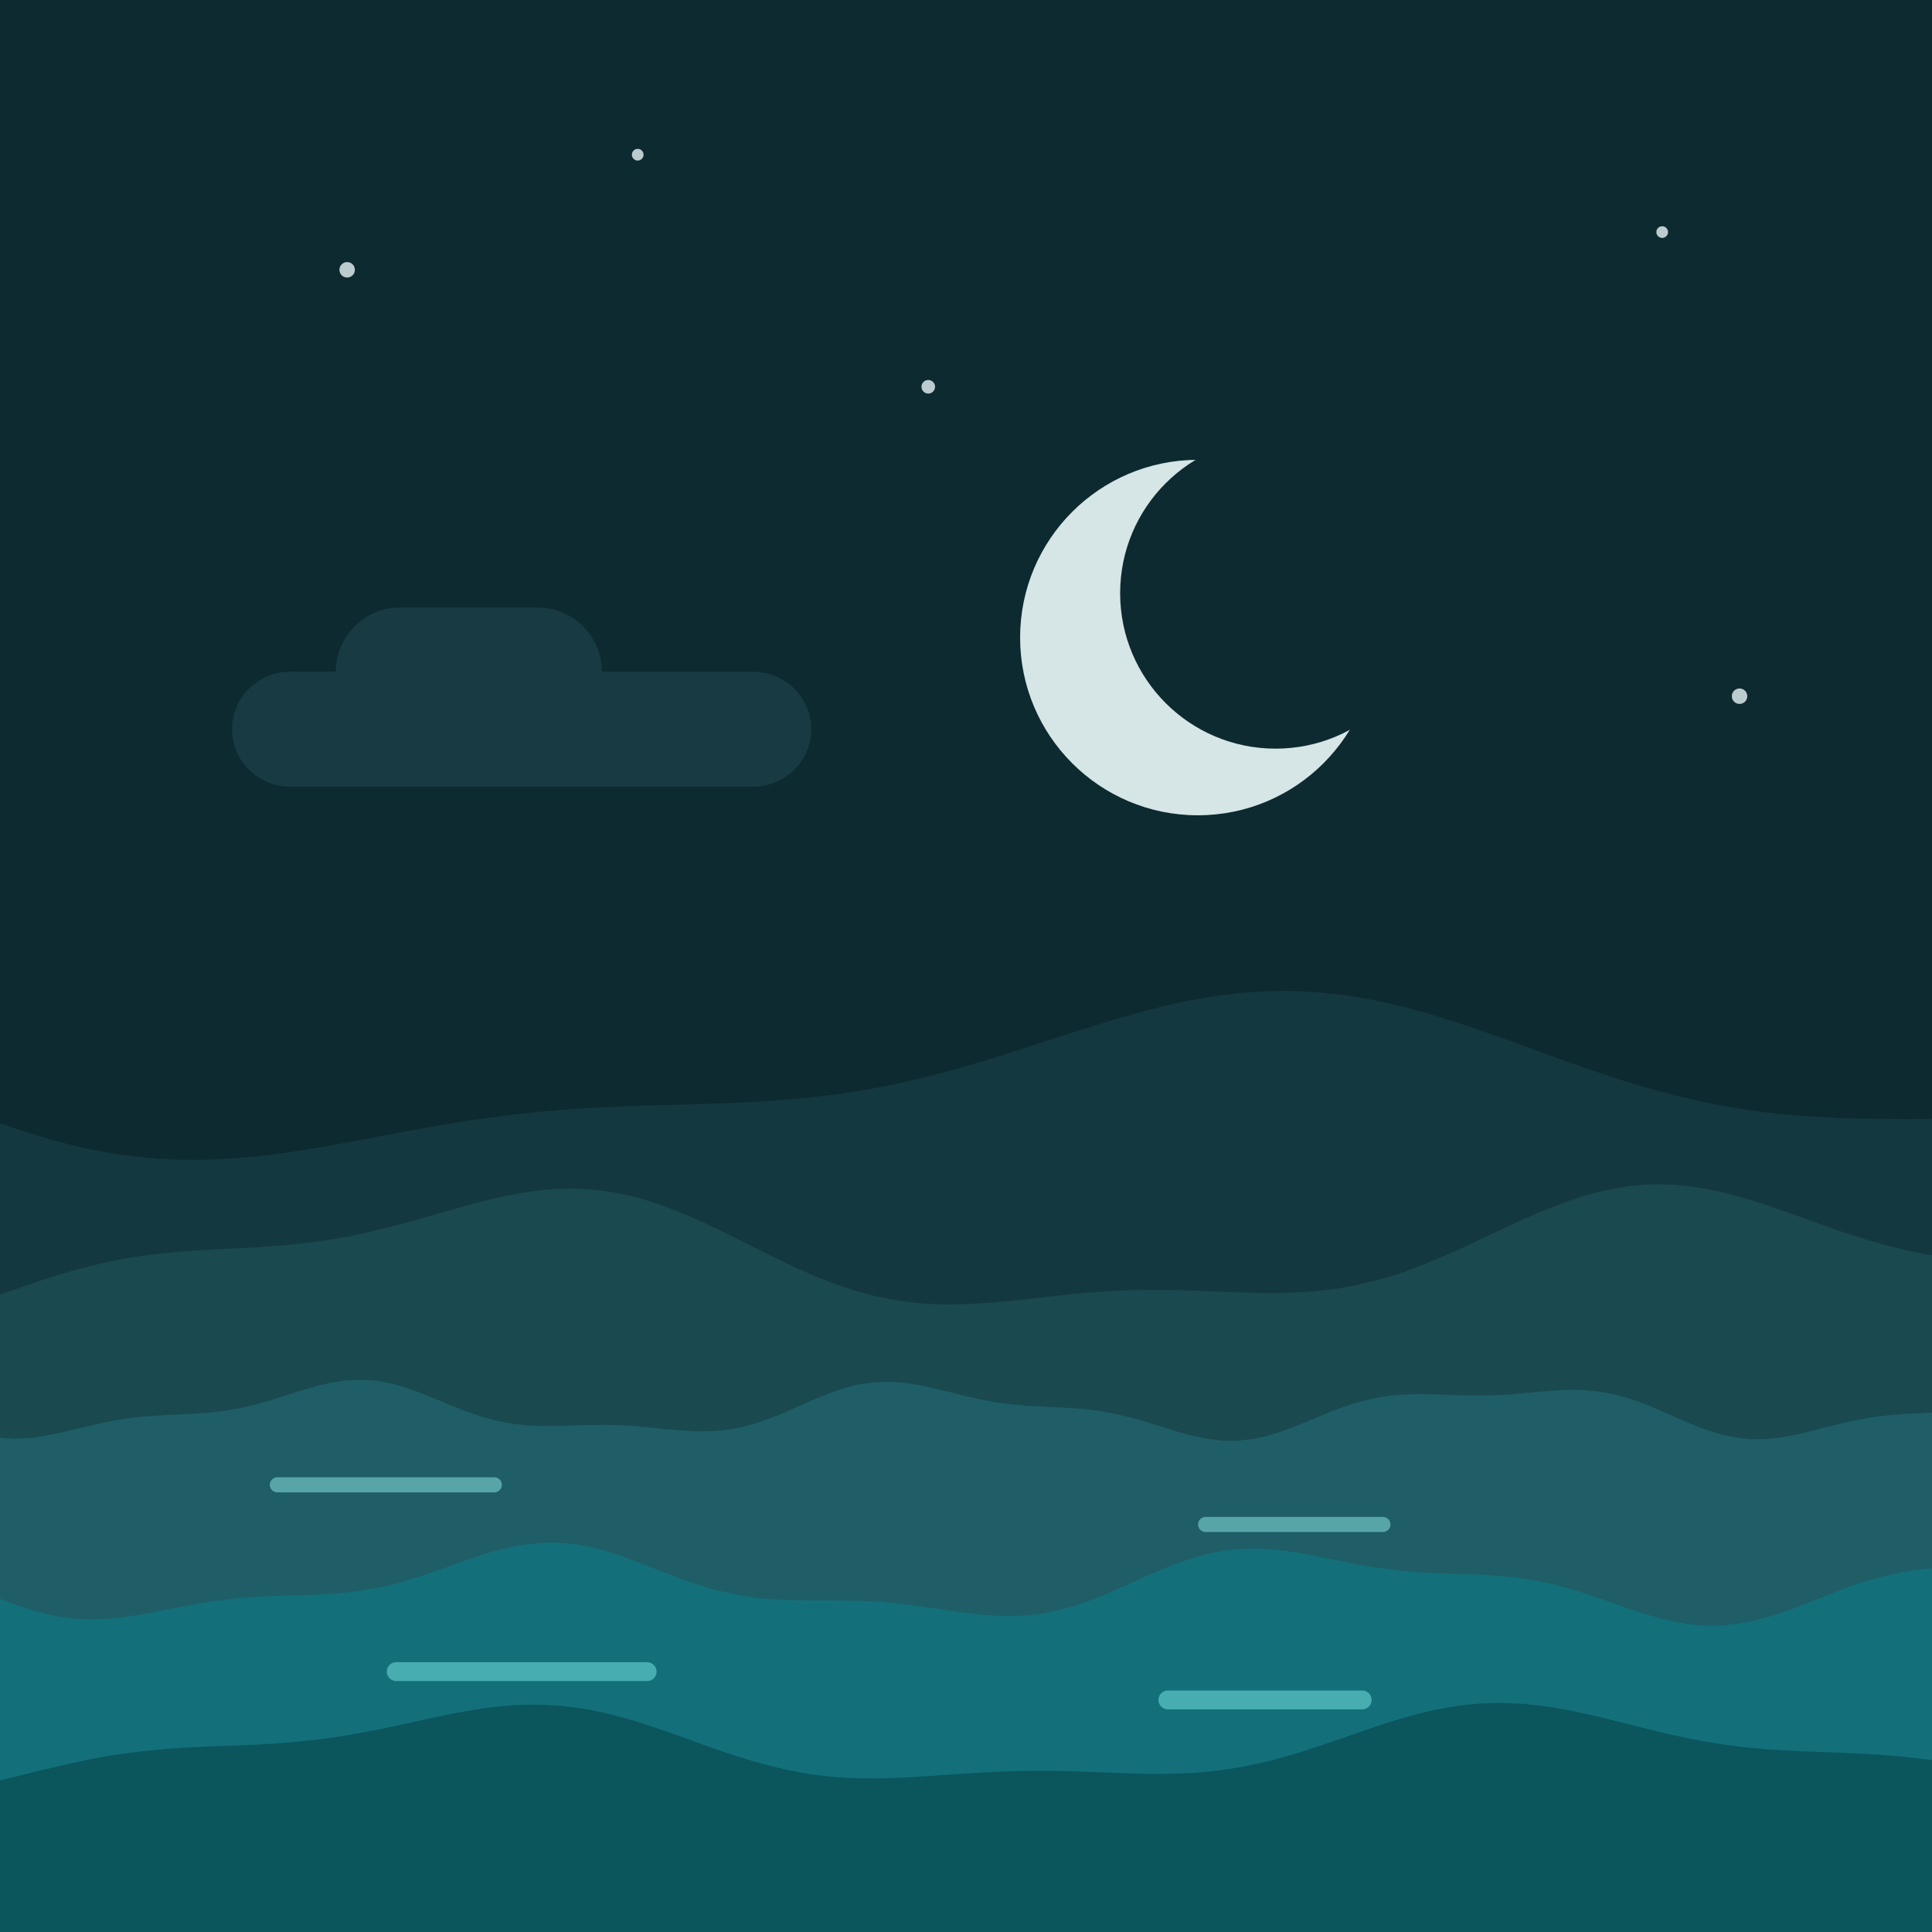
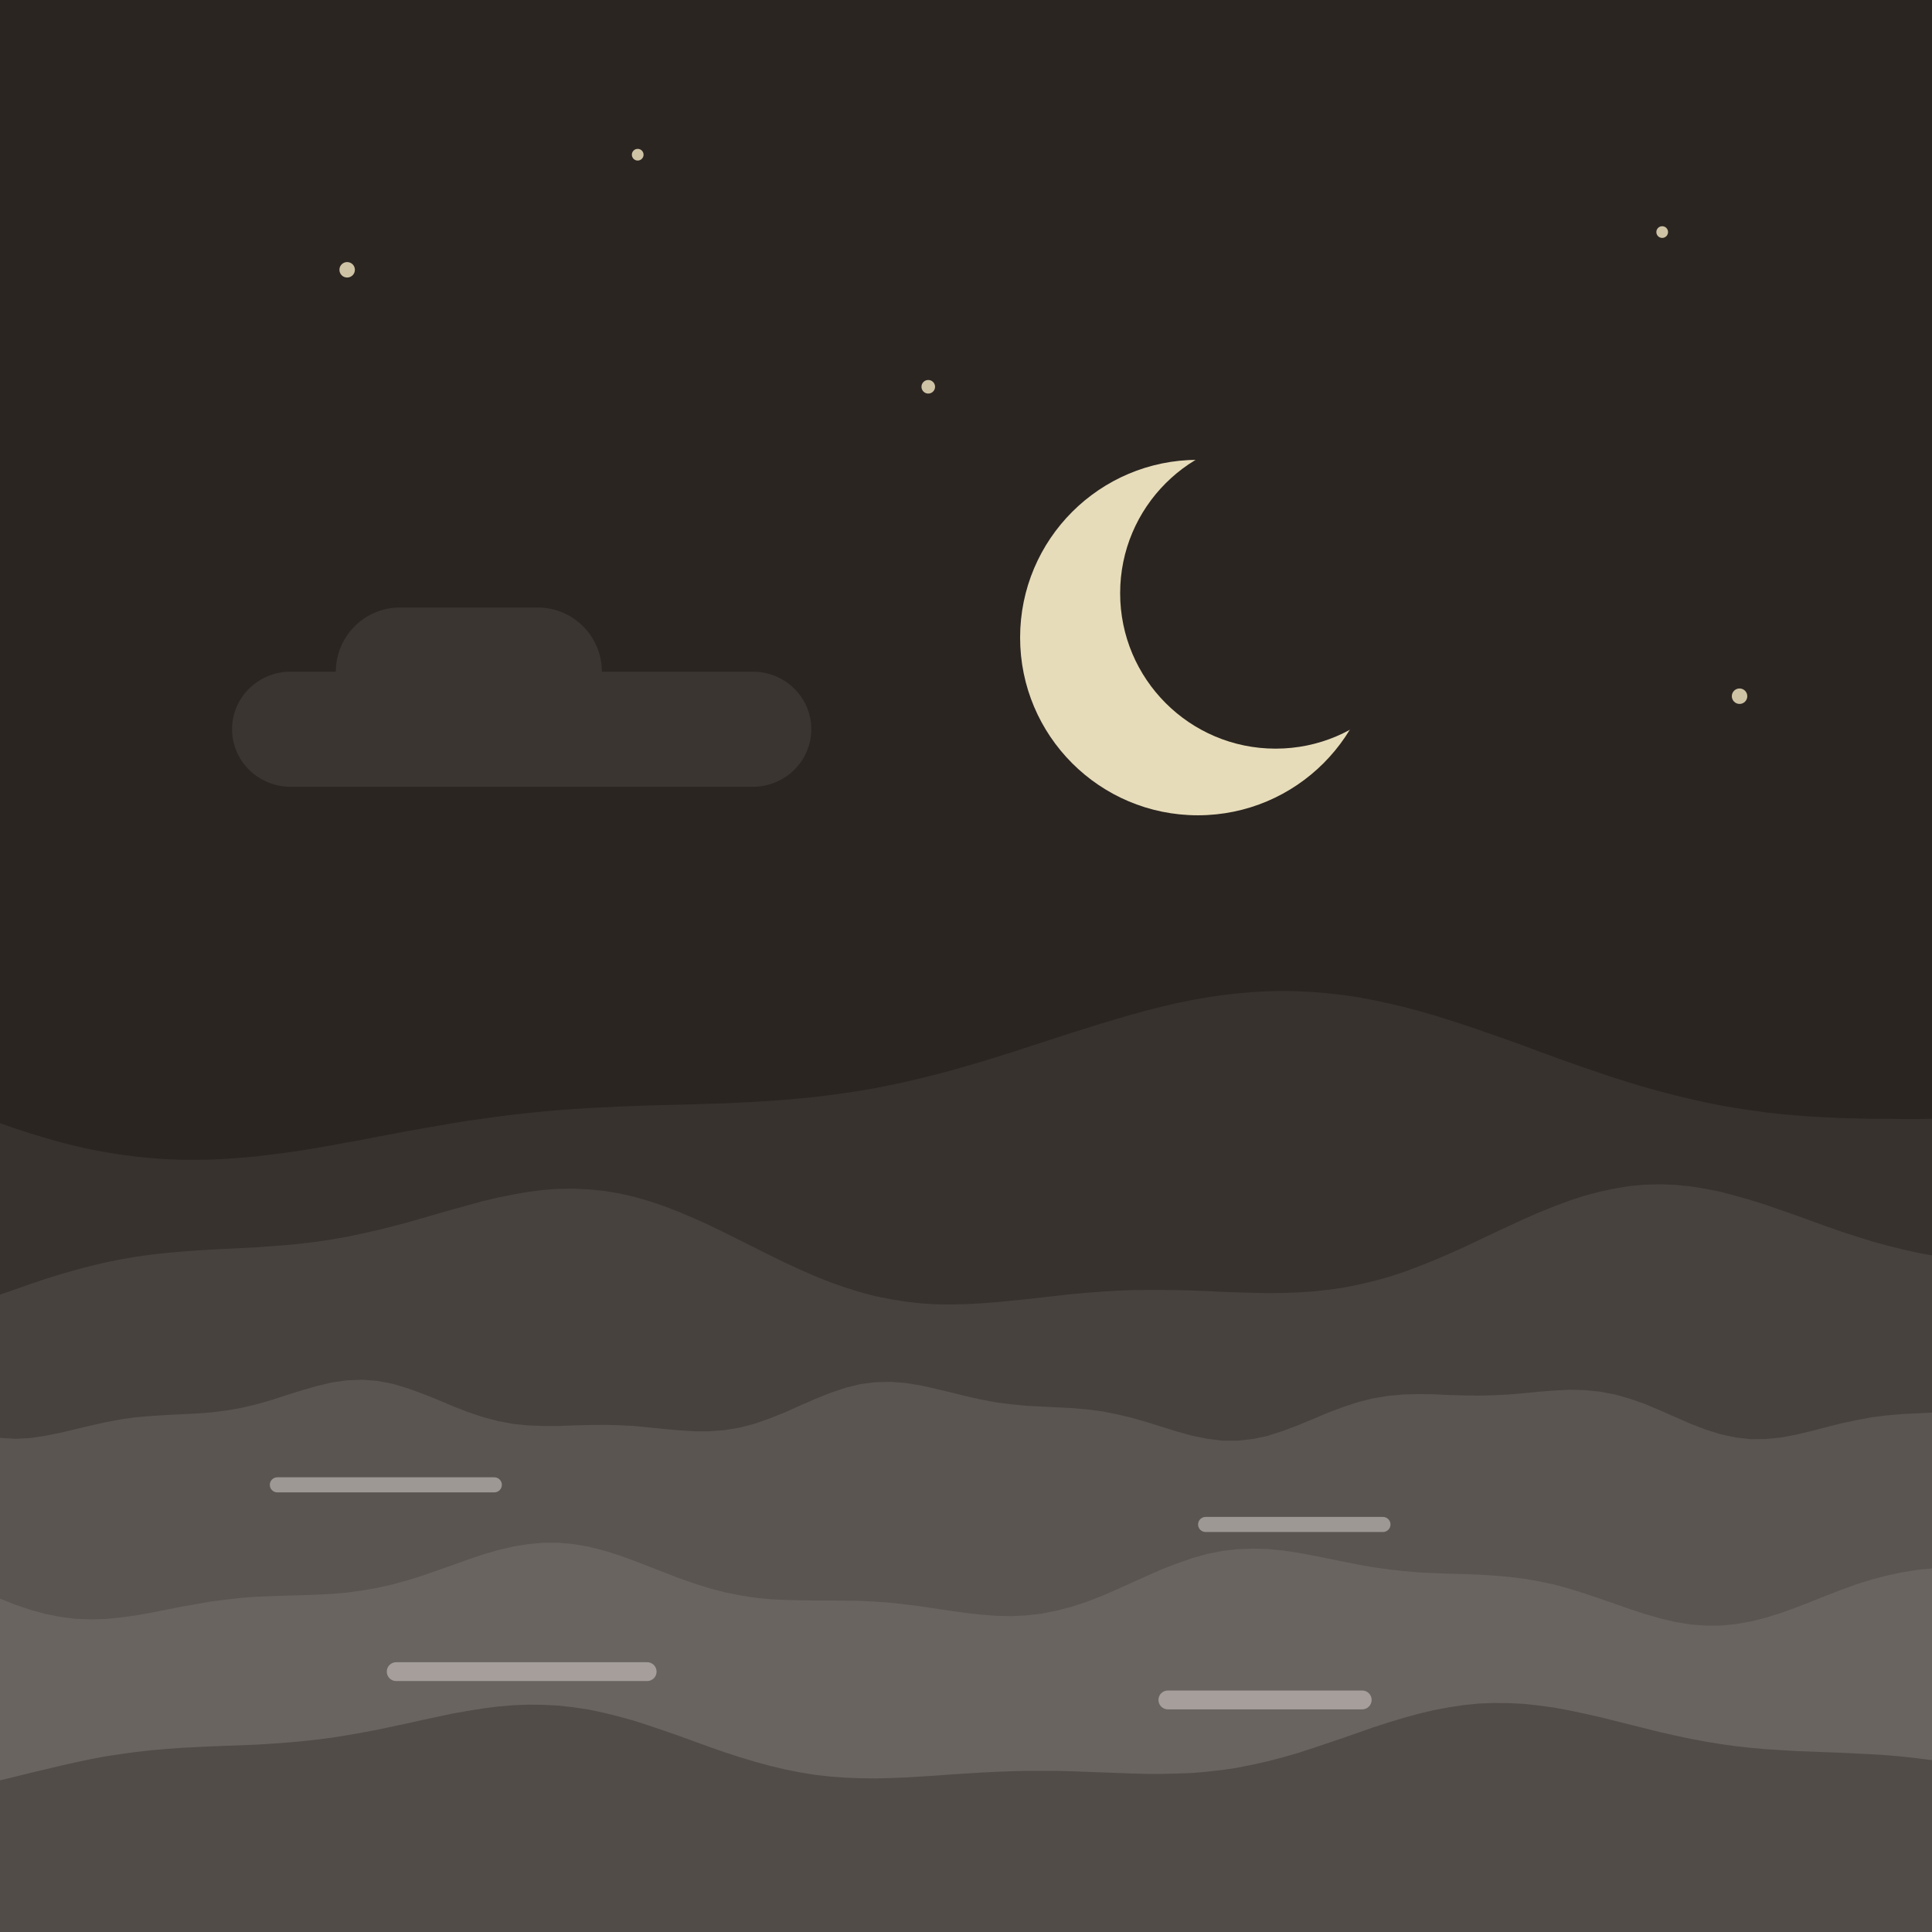
<svg xmlns="http://www.w3.org/2000/svg" width="1024" height="1024" viewBox="0 0 1024 1024">
-   <rect width="1024" height="1024" fill="#0d2a30" />
-   <circle cx="634.88" cy="337.92" r="94.2" fill="#e7f5f5" opacity="0.92" />
-   <circle cx="676.1" cy="314.4" r="82.4" fill="#0d2a30" />
-   <circle cx="184" cy="143" r="4.1" fill="#e7f5f5" opacity="0.8" />
-   <circle cx="338" cy="82" r="3.1" fill="#e7f5f5" opacity="0.8" />
-   <circle cx="492" cy="205" r="3.6" fill="#e7f5f5" opacity="0.8" />
-   <circle cx="881" cy="123" r="3.1" fill="#e7f5f5" opacity="0.8" />
-   <circle cx="922" cy="369" r="4.1" fill="#e7f5f5" opacity="0.8" />
+   <rect width="1024" height="1024" fill="#2a2521" />
+   <circle cx="634.88" cy="337.92" r="94.2" fill="#f7ebc6" opacity="0.92" />
+   <circle cx="676.1" cy="314.4" r="82.4" fill="#2a2521" />
+   <circle cx="184" cy="143" r="4.1" fill="#f7ebc6" opacity="0.8" />
+   <circle cx="338" cy="82" r="3.1" fill="#f7ebc6" opacity="0.8" />
+   <circle cx="492" cy="205" r="3.6" fill="#f7ebc6" opacity="0.8" />
+   <circle cx="881" cy="123" r="3.1" fill="#f7ebc6" opacity="0.8" />
+   <circle cx="922" cy="369" r="4.1" fill="#f7ebc6" opacity="0.8" />
  <g opacity="0.8">
-     <rect x="123" y="356" width="307" height="61" rx="31" fill="#1a3f46" />
-     <rect x="178" y="322" width="141" height="68" rx="34" fill="#1a3f46" />
+     <rect x="123" y="356" width="307" height="61" rx="31" fill="#3e3935" />
+     <rect x="178" y="322" width="141" height="68" rx="34" fill="#3e3935" />
  </g>
-   <path d="M0,1024 L0.0,595.3 L8.0,598.1 L16.0,600.7 L24.0,603.1 L32.0,605.4 L40.0,607.4 L48.0,609.2 L56.0,610.7 L64.0,612.0 L72.0,613.0 L80.0,613.8 L88.0,614.4 L96.0,614.7 L104.0,614.7 L112.0,614.6 L120.0,614.2 L128.0,613.6 L136.0,612.9 L144.0,611.9 L152.0,610.9 L160.0,609.7 L168.0,608.4 L176.0,607.0 L184.0,605.5 L192.0,604.1 L200.0,602.5 L208.0,601.0 L216.0,599.5 L224.0,598.1 L232.0,596.7 L240.0,595.3 L248.0,594.0 L256.0,592.9 L264.0,591.8 L272.0,590.8 L280.0,589.9 L288.0,589.1 L296.0,588.4 L304.0,587.8 L312.0,587.3 L320.0,586.9 L328.0,586.5 L336.0,586.2 L344.0,585.9 L352.0,585.7 L360.0,585.5 L368.0,585.3 L376.0,585.0 L384.0,584.8 L392.0,584.4 L400.0,584.0 L408.0,583.5 L416.0,582.9 L424.0,582.2 L432.0,581.4 L440.0,580.4 L448.0,579.3 L456.0,578.1 L464.0,576.7 L472.0,575.1 L480.0,573.4 L488.0,571.5 L496.0,569.5 L504.0,567.4 L512.0,565.1 L520.0,562.8 L528.0,560.3 L536.0,557.8 L544.0,555.2 L552.0,552.6 L560.0,550.0 L568.0,547.4 L576.0,544.9 L584.0,542.4 L592.0,540.0 L600.0,537.7 L608.0,535.5 L616.0,533.5 L624.0,531.6 L632.0,530.0 L640.0,528.6 L648.0,527.4 L656.0,526.5 L664.0,525.8 L672.0,525.4 L680.0,525.2 L688.0,525.4 L696.0,525.8 L704.0,526.5 L712.0,527.4 L720.0,528.6 L728.0,530.1 L736.0,531.8 L744.0,533.7 L752.0,535.8 L760.0,538.1 L768.0,540.6 L776.0,543.2 L784.0,545.9 L792.0,548.7 L800.0,551.5 L808.0,554.4 L816.0,557.4 L824.0,560.3 L832.0,563.2 L840.0,566.0 L848.0,568.7 L856.0,571.4 L864.0,573.9 L872.0,576.3 L880.0,578.5 L888.0,580.6 L896.0,582.5 L904.0,584.3 L912.0,585.9 L920.0,587.3 L928.0,588.5 L936.0,589.6 L944.0,590.5 L952.0,591.2 L960.0,591.8 L968.0,592.2 L976.0,592.6 L984.0,592.8 L992.0,593.0 L1000.0,593.0 L1008.0,593.1 L1016.0,593.1 L1024.0,593.0 L1024,1024 Z" fill="#143840" />
-   <path d="M0,1024 L0.0,686.2 L8.0,683.4 L16.0,680.6 L24.0,677.9 L32.0,675.4 L40.0,673.1 L48.0,671.0 L56.0,669.1 L64.0,667.5 L72.0,666.1 L80.0,665.0 L88.0,664.1 L96.0,663.4 L104.0,662.8 L112.0,662.3 L120.0,661.9 L128.0,661.5 L136.0,661.1 L144.0,660.5 L152.0,659.9 L160.0,659.1 L168.0,658.1 L176.0,656.9 L184.0,655.5 L192.0,653.8 L200.0,652.0 L208.0,650.0 L216.0,647.9 L224.0,645.6 L232.0,643.3 L240.0,641.0 L248.0,638.8 L256.0,636.6 L264.0,634.7 L272.0,633.1 L280.0,631.7 L288.0,630.7 L296.0,630.1 L304.0,630.0 L312.0,630.4 L320.0,631.2 L328.0,632.5 L336.0,634.3 L344.0,636.6 L352.0,639.3 L360.0,642.4 L368.0,645.8 L376.0,649.4 L384.0,653.3 L392.0,657.3 L400.0,661.3 L408.0,665.3 L416.0,669.2 L424.0,672.9 L432.0,676.4 L440.0,679.6 L448.0,682.4 L456.0,684.9 L464.0,687.0 L472.0,688.6 L480.0,689.9 L488.0,690.8 L496.0,691.3 L504.0,691.4 L512.0,691.2 L520.0,690.8 L528.0,690.2 L536.0,689.4 L544.0,688.6 L552.0,687.7 L560.0,686.8 L568.0,685.9 L576.0,685.2 L584.0,684.6 L592.0,684.1 L600.0,683.8 L608.0,683.7 L616.0,683.7 L624.0,683.8 L632.0,684.0 L640.0,684.3 L648.0,684.7 L656.0,685.0 L664.0,685.2 L672.0,685.4 L680.0,685.3 L688.0,685.0 L696.0,684.5 L704.0,683.6 L712.0,682.5 L720.0,680.9 L728.0,679.0 L736.0,676.8 L744.0,674.2 L752.0,671.2 L760.0,668.0 L768.0,664.6 L776.0,661.0 L784.0,657.2 L792.0,653.4 L800.0,649.7 L808.0,646.0 L816.0,642.5 L824.0,639.3 L832.0,636.3 L840.0,633.7 L848.0,631.6 L856.0,629.9 L864.0,628.6 L872.0,627.9 L880.0,627.7 L888.0,628.0 L896.0,628.8 L904.0,630.1 L912.0,631.7 L920.0,633.8 L928.0,636.1 L936.0,638.6 L944.0,641.4 L952.0,644.2 L960.0,647.1 L968.0,650.0 L976.0,652.8 L984.0,655.4 L992.0,657.9 L1000.0,660.1 L1008.0,662.1 L1016.0,663.9 L1024.0,665.4 L1024,1024 Z" fill="#1a4950" />
-   <path d="M0,1024 L0.0,762.1 L8.0,762.6 L16.0,762.2 L24.0,761.0 L32.0,759.4 L40.0,757.5 L48.0,755.6 L56.0,753.8 L64.0,752.3 L72.0,751.2 L80.0,750.5 L88.0,750.0 L96.0,749.6 L104.0,749.2 L112.0,748.6 L120.0,747.6 L128.0,746.2 L136.0,744.3 L144.0,742.0 L152.0,739.4 L160.0,736.9 L168.0,734.6 L176.0,732.7 L184.0,731.6 L192.0,731.3 L200.0,731.9 L208.0,733.4 L216.0,735.8 L224.0,738.7 L232.0,741.9 L240.0,745.3 L248.0,748.4 L256.0,751.1 L264.0,753.2 L272.0,754.7 L280.0,755.5 L288.0,755.8 L296.0,755.8 L304.0,755.5 L312.0,755.3 L320.0,755.2 L328.0,755.4 L336.0,755.8 L344.0,756.6 L352.0,757.4 L360.0,758.1 L368.0,758.6 L376.0,758.6 L384.0,758.0 L392.0,756.7 L400.0,754.6 L408.0,751.8 L416.0,748.6 L424.0,745.0 L432.0,741.5 L440.0,738.3 L448.0,735.6 L456.0,733.6 L464.0,732.6 L472.0,732.4 L480.0,733.0 L488.0,734.3 L496.0,736.1 L504.0,738.0 L512.0,740.0 L520.0,741.8 L528.0,743.3 L536.0,744.3 L544.0,745.1 L552.0,745.5 L560.0,745.9 L568.0,746.3 L576.0,747.0 L584.0,748.0 L592.0,749.6 L600.0,751.5 L608.0,753.8 L616.0,756.3 L624.0,758.8 L632.0,761.0 L640.0,762.6 L648.0,763.6 L656.0,763.6 L664.0,762.7 L672.0,761.0 L680.0,758.4 L688.0,755.4 L696.0,752.1 L704.0,748.7 L712.0,745.7 L720.0,743.1 L728.0,741.1 L736.0,739.8 L744.0,739.1 L752.0,738.9 L760.0,739.0 L768.0,739.4 L776.0,739.6 L784.0,739.7 L792.0,739.5 L800.0,739.1 L808.0,738.4 L816.0,737.6 L824.0,737.0 L832.0,736.6 L840.0,736.8 L848.0,737.6 L856.0,739.1 L864.0,741.4 L872.0,744.2 L880.0,747.6 L888.0,751.1 L896.0,754.6 L904.0,757.7 L912.0,760.2 L920.0,761.9 L928.0,762.8 L936.0,762.7 L944.0,761.9 L952.0,760.4 L960.0,758.5 L968.0,756.4 L976.0,754.4 L984.0,752.7 L992.0,751.2 L1000.0,750.2 L1008.0,749.5 L1016.0,749.1 L1024.0,748.7 L1024,1024 Z" fill="#1f5e66" />
-   <rect x="143" y="783" width="123" height="8" rx="4" fill="#7fd3d3" opacity="0.6" />
-   <rect x="635" y="804" width="102" height="8" rx="4" fill="#7fd3d3" opacity="0.6" />
-   <path d="M0,1024 L0.0,847.3 L8.0,850.5 L16.0,853.2 L24.0,855.4 L32.0,857.0 L40.0,858.0 L48.0,858.3 L56.0,858.1 L64.0,857.3 L72.0,856.2 L80.0,854.8 L88.0,853.2 L96.0,851.6 L104.0,850.2 L112.0,848.8 L120.0,847.8 L128.0,846.9 L136.0,846.3 L144.0,846.0 L152.0,845.7 L160.0,845.5 L168.0,845.2 L176.0,844.8 L184.0,844.1 L192.0,843.0 L200.0,841.6 L208.0,839.8 L216.0,837.6 L224.0,835.1 L232.0,832.3 L240.0,829.5 L248.0,826.6 L256.0,823.9 L264.0,821.6 L272.0,819.7 L280.0,818.4 L288.0,817.7 L296.0,817.7 L304.0,818.4 L312.0,819.8 L320.0,821.8 L328.0,824.3 L336.0,827.2 L344.0,830.3 L352.0,833.4 L360.0,836.5 L368.0,839.3 L376.0,841.8 L384.0,843.9 L392.0,845.5 L400.0,846.8 L408.0,847.6 L416.0,848.0 L424.0,848.2 L432.0,848.3 L440.0,848.3 L448.0,848.4 L456.0,848.5 L464.0,848.9 L472.0,849.5 L480.0,850.4 L488.0,851.4 L496.0,852.6 L504.0,853.8 L512.0,854.9 L520.0,855.8 L528.0,856.4 L536.0,856.6 L544.0,856.2 L552.0,855.3 L560.0,853.7 L568.0,851.6 L576.0,849.0 L584.0,845.9 L592.0,842.4 L600.0,838.8 L608.0,835.2 L616.0,831.7 L624.0,828.6 L632.0,825.8 L640.0,823.6 L648.0,822.0 L656.0,821.1 L664.0,820.8 L672.0,821.0 L680.0,821.8 L688.0,823.0 L696.0,824.5 L704.0,826.1 L712.0,827.7 L720.0,829.3 L728.0,830.7 L736.0,831.8 L744.0,832.7 L752.0,833.4 L760.0,833.8 L768.0,834.1 L776.0,834.3 L784.0,834.6 L792.0,835.1 L800.0,835.8 L808.0,836.8 L816.0,838.2 L824.0,839.9 L832.0,842.1 L840.0,844.6 L848.0,847.3 L856.0,850.1 L864.0,852.9 L872.0,855.5 L880.0,857.8 L888.0,859.7 L896.0,861.0 L904.0,861.6 L912.0,861.6 L920.0,860.8 L928.0,859.4 L936.0,857.4 L944.0,854.9 L952.0,852.0 L960.0,848.9 L968.0,845.7 L976.0,842.6 L984.0,839.7 L992.0,837.2 L1000.0,835.1 L1008.0,833.4 L1016.0,832.1 L1024.0,831.3 L1024,1024 Z" fill="#13707a" />
-   <path d="M0,1024 L0.0,943.6 L8.0,941.7 L16.0,939.7 L24.0,937.8 L32.0,935.9 L40.0,934.1 L48.0,932.4 L56.0,930.9 L64.0,929.7 L72.0,928.6 L80.0,927.7 L88.0,927.0 L96.0,926.4 L104.0,926.0 L112.0,925.6 L120.0,925.3 L128.0,925.0 L136.0,924.7 L144.0,924.2 L152.0,923.6 L160.0,922.9 L168.0,922.0 L176.0,921.0 L184.0,919.7 L192.0,918.3 L200.0,916.8 L208.0,915.1 L216.0,913.4 L224.0,911.6 L232.0,909.9 L240.0,908.2 L248.0,906.8 L256.0,905.5 L264.0,904.5 L272.0,903.8 L280.0,903.5 L288.0,903.6 L296.0,904.0 L304.0,904.9 L312.0,906.1 L320.0,907.8 L328.0,909.8 L336.0,912.0 L344.0,914.6 L352.0,917.3 L360.0,920.1 L368.0,923.0 L376.0,925.9 L384.0,928.7 L392.0,931.3 L400.0,933.7 L408.0,935.9 L416.0,937.8 L424.0,939.4 L432.0,940.7 L440.0,941.6 L448.0,942.2 L456.0,942.5 L464.0,942.6 L472.0,942.4 L480.0,942.1 L488.0,941.6 L496.0,941.1 L504.0,940.5 L512.0,940.0 L520.0,939.5 L528.0,939.1 L536.0,938.8 L544.0,938.6 L552.0,938.6 L560.0,938.6 L568.0,938.8 L576.0,939.1 L584.0,939.4 L592.0,939.7 L600.0,940.0 L608.0,940.2 L616.0,940.2 L624.0,940.0 L632.0,939.7 L640.0,939.0 L648.0,938.1 L656.0,936.9 L664.0,935.3 L672.0,933.5 L680.0,931.4 L688.0,929.1 L696.0,926.5 L704.0,923.8 L712.0,921.1 L720.0,918.3 L728.0,915.5 L736.0,912.9 L744.0,910.5 L752.0,908.3 L760.0,906.4 L768.0,904.9 L776.0,903.7 L784.0,902.9 L792.0,902.6 L800.0,902.7 L808.0,903.1 L816.0,904.0 L824.0,905.1 L832.0,906.6 L840.0,908.3 L848.0,910.1 L856.0,912.1 L864.0,914.1 L872.0,916.1 L880.0,918.1 L888.0,919.9 L896.0,921.6 L904.0,923.1 L912.0,924.4 L920.0,925.5 L928.0,926.4 L936.0,927.1 L944.0,927.6 L952.0,928.1 L960.0,928.4 L968.0,928.7 L976.0,929.0 L984.0,929.4 L992.0,929.8 L1000.0,930.3 L1008.0,931.0 L1016.0,931.9 L1024.0,932.9 L1024,1024 Z" fill="#0b555d" />
-   <rect x="205" y="881" width="143" height="10" rx="5" fill="#5cc8c8" opacity="0.7" />
-   <rect x="614" y="896" width="113" height="10" rx="5" fill="#5cc8c8" opacity="0.7" />
+   <path d="M0,1024 L0.0,595.3 L8.0,598.1 L16.0,600.7 L24.0,603.1 L32.0,605.4 L40.0,607.4 L48.0,609.2 L56.0,610.7 L64.0,612.0 L72.0,613.0 L80.0,613.8 L88.0,614.4 L96.0,614.7 L104.0,614.7 L112.0,614.6 L120.0,614.2 L128.0,613.6 L136.0,612.9 L144.0,611.9 L152.0,610.9 L160.0,609.7 L168.0,608.4 L176.0,607.0 L184.0,605.5 L192.0,604.1 L200.0,602.5 L208.0,601.0 L216.0,599.5 L224.0,598.1 L232.0,596.7 L240.0,595.3 L248.0,594.0 L256.0,592.9 L264.0,591.8 L272.0,590.8 L280.0,589.9 L288.0,589.1 L296.0,588.4 L304.0,587.8 L312.0,587.3 L320.0,586.9 L328.0,586.5 L336.0,586.2 L344.0,585.9 L352.0,585.7 L360.0,585.5 L368.0,585.3 L376.0,585.0 L384.0,584.8 L392.0,584.4 L400.0,584.0 L408.0,583.5 L416.0,582.9 L424.0,582.2 L432.0,581.4 L440.0,580.4 L448.0,579.3 L456.0,578.1 L464.0,576.7 L472.0,575.1 L480.0,573.4 L488.0,571.5 L496.0,569.5 L504.0,567.4 L512.0,565.1 L520.0,562.8 L528.0,560.3 L536.0,557.8 L544.0,555.2 L552.0,552.6 L560.0,550.0 L568.0,547.4 L576.0,544.9 L584.0,542.4 L592.0,540.0 L600.0,537.7 L608.0,535.5 L616.0,533.5 L624.0,531.6 L632.0,530.0 L640.0,528.6 L648.0,527.4 L656.0,526.5 L664.0,525.8 L672.0,525.4 L680.0,525.2 L688.0,525.4 L696.0,525.8 L704.0,526.5 L712.0,527.4 L720.0,528.6 L728.0,530.1 L736.0,531.8 L744.0,533.7 L752.0,535.8 L760.0,538.1 L768.0,540.6 L776.0,543.2 L784.0,545.9 L792.0,548.7 L800.0,551.5 L808.0,554.4 L816.0,557.4 L824.0,560.3 L832.0,563.2 L840.0,566.0 L848.0,568.7 L856.0,571.4 L864.0,573.9 L872.0,576.3 L880.0,578.5 L888.0,580.6 L896.0,582.5 L904.0,584.3 L912.0,585.9 L920.0,587.3 L928.0,588.5 L936.0,589.6 L944.0,590.5 L952.0,591.2 L960.0,591.8 L968.0,592.2 L976.0,592.6 L984.0,592.8 L992.0,593.0 L1000.0,593.0 L1008.0,593.1 L1016.0,593.1 L1024.0,593.0 L1024,1024 Z" fill="#37322e" />
+   <path d="M0,1024 L0.0,686.2 L8.0,683.4 L16.0,680.6 L24.0,677.9 L32.0,675.4 L40.0,673.1 L48.0,671.0 L56.0,669.1 L64.0,667.5 L72.0,666.1 L80.0,665.0 L88.0,664.1 L96.0,663.4 L104.0,662.8 L112.0,662.3 L120.0,661.9 L128.0,661.5 L136.0,661.1 L144.0,660.5 L152.0,659.9 L160.0,659.1 L168.0,658.1 L176.0,656.9 L184.0,655.5 L192.0,653.8 L200.0,652.0 L208.0,650.0 L216.0,647.9 L224.0,645.6 L232.0,643.3 L240.0,641.0 L248.0,638.8 L256.0,636.6 L264.0,634.7 L272.0,633.1 L280.0,631.7 L288.0,630.7 L296.0,630.1 L304.0,630.0 L312.0,630.4 L320.0,631.2 L328.0,632.5 L336.0,634.3 L344.0,636.6 L352.0,639.3 L360.0,642.4 L368.0,645.8 L376.0,649.4 L384.0,653.3 L392.0,657.3 L400.0,661.3 L408.0,665.3 L416.0,669.2 L424.0,672.9 L432.0,676.4 L440.0,679.6 L448.0,682.4 L456.0,684.9 L464.0,687.0 L472.0,688.6 L480.0,689.9 L488.0,690.8 L496.0,691.3 L504.0,691.4 L512.0,691.2 L520.0,690.8 L528.0,690.2 L536.0,689.4 L544.0,688.6 L552.0,687.7 L560.0,686.8 L568.0,685.9 L576.0,685.2 L584.0,684.6 L592.0,684.1 L600.0,683.8 L608.0,683.7 L616.0,683.7 L624.0,683.8 L632.0,684.0 L640.0,684.3 L648.0,684.7 L656.0,685.0 L664.0,685.2 L672.0,685.4 L680.0,685.3 L688.0,685.0 L696.0,684.5 L704.0,683.6 L712.0,682.5 L720.0,680.9 L728.0,679.0 L736.0,676.8 L744.0,674.2 L752.0,671.2 L760.0,668.0 L768.0,664.6 L776.0,661.0 L784.0,657.2 L792.0,653.4 L800.0,649.7 L808.0,646.0 L816.0,642.5 L824.0,639.3 L832.0,636.3 L840.0,633.7 L848.0,631.6 L856.0,629.9 L864.0,628.6 L872.0,627.9 L880.0,627.7 L888.0,628.0 L896.0,628.8 L904.0,630.1 L912.0,631.7 L920.0,633.8 L928.0,636.1 L936.0,638.6 L944.0,641.4 L952.0,644.2 L960.0,647.1 L968.0,650.0 L976.0,652.8 L984.0,655.4 L992.0,657.9 L1000.0,660.1 L1008.0,662.1 L1016.0,663.9 L1024.0,665.4 L1024,1024 Z" fill="#47423e" />
+   <path d="M0,1024 L0.0,762.1 L8.0,762.6 L16.0,762.2 L24.0,761.0 L32.0,759.4 L40.0,757.5 L48.0,755.6 L56.0,753.8 L64.0,752.3 L72.0,751.2 L80.0,750.5 L88.0,750.0 L96.0,749.6 L104.0,749.2 L112.0,748.6 L120.0,747.6 L128.0,746.2 L136.0,744.3 L144.0,742.0 L152.0,739.4 L160.0,736.9 L168.0,734.6 L176.0,732.7 L184.0,731.6 L192.0,731.3 L200.0,731.9 L208.0,733.4 L216.0,735.8 L224.0,738.7 L232.0,741.9 L240.0,745.3 L248.0,748.4 L256.0,751.1 L264.0,753.2 L272.0,754.7 L280.0,755.5 L288.0,755.8 L296.0,755.8 L304.0,755.5 L312.0,755.3 L320.0,755.2 L328.0,755.4 L336.0,755.8 L344.0,756.6 L352.0,757.4 L360.0,758.1 L368.0,758.6 L376.0,758.6 L384.0,758.0 L392.0,756.7 L400.0,754.6 L408.0,751.8 L416.0,748.6 L424.0,745.0 L432.0,741.5 L440.0,738.3 L448.0,735.6 L456.0,733.6 L464.0,732.6 L472.0,732.4 L480.0,733.0 L488.0,734.3 L496.0,736.1 L504.0,738.0 L512.0,740.0 L520.0,741.8 L528.0,743.3 L536.0,744.3 L544.0,745.1 L552.0,745.5 L560.0,745.9 L568.0,746.3 L576.0,747.0 L584.0,748.0 L592.0,749.6 L600.0,751.5 L608.0,753.8 L616.0,756.3 L624.0,758.8 L632.0,761.0 L640.0,762.6 L648.0,763.6 L656.0,763.6 L664.0,762.7 L672.0,761.0 L680.0,758.4 L688.0,755.4 L696.0,752.1 L704.0,748.7 L712.0,745.7 L720.0,743.1 L728.0,741.1 L736.0,739.8 L744.0,739.1 L752.0,738.9 L760.0,739.0 L768.0,739.4 L776.0,739.6 L784.0,739.7 L792.0,739.5 L800.0,739.1 L808.0,738.4 L816.0,737.6 L824.0,737.0 L832.0,736.6 L840.0,736.8 L848.0,737.6 L856.0,739.1 L864.0,741.4 L872.0,744.2 L880.0,747.6 L888.0,751.1 L896.0,754.6 L904.0,757.7 L912.0,760.2 L920.0,761.9 L928.0,762.8 L936.0,762.7 L944.0,761.9 L952.0,760.4 L960.0,758.5 L968.0,756.4 L976.0,754.4 L984.0,752.7 L992.0,751.2 L1000.0,750.2 L1008.0,749.5 L1016.0,749.1 L1024.0,748.7 L1024,1024 Z" fill="#5a5551" />
+   <rect x="143" y="783" width="123" height="8" rx="4" fill="#cac4bf" opacity="0.6" />
+   <rect x="635" y="804" width="102" height="8" rx="4" fill="#cac4bf" opacity="0.6" />
+   <path d="M0,1024 L0.0,847.3 L8.0,850.5 L16.0,853.2 L24.0,855.4 L32.0,857.0 L40.0,858.0 L48.0,858.3 L56.0,858.1 L64.0,857.3 L72.0,856.2 L80.0,854.8 L88.0,853.2 L96.0,851.6 L104.0,850.2 L112.0,848.8 L120.0,847.8 L128.0,846.9 L136.0,846.3 L144.0,846.0 L152.0,845.7 L160.0,845.5 L168.0,845.2 L176.0,844.8 L184.0,844.1 L192.0,843.0 L200.0,841.6 L208.0,839.8 L216.0,837.6 L224.0,835.1 L232.0,832.3 L240.0,829.5 L248.0,826.6 L256.0,823.9 L264.0,821.6 L272.0,819.7 L280.0,818.4 L288.0,817.7 L296.0,817.7 L304.0,818.4 L312.0,819.8 L320.0,821.8 L328.0,824.3 L336.0,827.2 L344.0,830.3 L352.0,833.4 L360.0,836.5 L368.0,839.3 L376.0,841.8 L384.0,843.9 L392.0,845.5 L400.0,846.8 L408.0,847.6 L416.0,848.0 L424.0,848.2 L432.0,848.3 L440.0,848.3 L448.0,848.4 L456.0,848.5 L464.0,848.9 L472.0,849.5 L480.0,850.4 L488.0,851.4 L496.0,852.6 L504.0,853.8 L512.0,854.9 L520.0,855.8 L528.0,856.4 L536.0,856.6 L544.0,856.2 L552.0,855.3 L560.0,853.7 L568.0,851.6 L576.0,849.0 L584.0,845.9 L592.0,842.4 L600.0,838.8 L608.0,835.2 L616.0,831.7 L624.0,828.6 L632.0,825.8 L640.0,823.6 L648.0,822.0 L656.0,821.1 L664.0,820.8 L672.0,821.0 L680.0,821.8 L688.0,823.0 L696.0,824.5 L704.0,826.1 L712.0,827.7 L720.0,829.3 L728.0,830.7 L736.0,831.8 L744.0,832.7 L752.0,833.4 L760.0,833.8 L768.0,834.1 L776.0,834.3 L784.0,834.6 L792.0,835.1 L800.0,835.8 L808.0,836.8 L816.0,838.2 L824.0,839.9 L832.0,842.1 L840.0,844.6 L848.0,847.3 L856.0,850.1 L864.0,852.9 L872.0,855.5 L880.0,857.8 L888.0,859.7 L896.0,861.0 L904.0,861.6 L912.0,861.6 L920.0,860.8 L928.0,859.4 L936.0,857.4 L944.0,854.9 L952.0,852.0 L960.0,848.9 L968.0,845.7 L976.0,842.6 L984.0,839.7 L992.0,837.2 L1000.0,835.1 L1008.0,833.4 L1016.0,832.1 L1024.0,831.3 L1024,1024 Z" fill="#6a6460" />
+   <path d="M0,1024 L0.0,943.6 L8.0,941.7 L16.0,939.7 L24.0,937.8 L32.0,935.9 L40.0,934.1 L48.0,932.4 L56.0,930.9 L64.0,929.7 L72.0,928.6 L80.0,927.7 L88.0,927.0 L96.0,926.4 L104.0,926.0 L112.0,925.6 L120.0,925.3 L128.0,925.0 L136.0,924.7 L144.0,924.2 L152.0,923.6 L160.0,922.9 L168.0,922.0 L176.0,921.0 L184.0,919.7 L192.0,918.3 L200.0,916.8 L208.0,915.1 L216.0,913.4 L224.0,911.6 L232.0,909.9 L240.0,908.2 L248.0,906.8 L256.0,905.5 L264.0,904.5 L272.0,903.8 L280.0,903.5 L288.0,903.6 L296.0,904.0 L304.0,904.9 L312.0,906.1 L320.0,907.8 L328.0,909.8 L336.0,912.0 L344.0,914.6 L352.0,917.3 L360.0,920.1 L368.0,923.0 L376.0,925.9 L384.0,928.7 L392.0,931.3 L400.0,933.7 L408.0,935.9 L416.0,937.8 L424.0,939.4 L432.0,940.7 L440.0,941.6 L448.0,942.2 L456.0,942.5 L464.0,942.6 L472.0,942.4 L480.0,942.1 L488.0,941.6 L496.0,941.1 L504.0,940.5 L512.0,940.0 L520.0,939.5 L528.0,939.1 L536.0,938.8 L544.0,938.6 L552.0,938.6 L560.0,938.6 L568.0,938.8 L576.0,939.1 L584.0,939.4 L592.0,939.7 L600.0,940.0 L608.0,940.2 L616.0,940.2 L624.0,940.0 L632.0,939.7 L640.0,939.0 L648.0,938.1 L656.0,936.9 L664.0,935.3 L672.0,933.5 L680.0,931.4 L688.0,929.1 L696.0,926.5 L704.0,923.8 L712.0,921.1 L720.0,918.3 L728.0,915.5 L736.0,912.9 L744.0,910.5 L752.0,908.3 L760.0,906.4 L768.0,904.9 L776.0,903.7 L784.0,902.9 L792.0,902.6 L800.0,902.7 L808.0,903.1 L816.0,904.0 L824.0,905.1 L832.0,906.6 L840.0,908.3 L848.0,910.1 L856.0,912.1 L864.0,914.1 L872.0,916.1 L880.0,918.1 L888.0,919.9 L896.0,921.6 L904.0,923.1 L912.0,924.4 L920.0,925.5 L928.0,926.4 L936.0,927.1 L944.0,927.6 L952.0,928.1 L960.0,928.4 L968.0,928.7 L976.0,929.0 L984.0,929.4 L992.0,929.8 L1000.0,930.3 L1008.0,931.0 L1016.0,931.9 L1024.0,932.9 L1024,1024 Z" fill="#514c48" />
+   <rect x="205" y="881" width="143" height="10" rx="5" fill="#bdb7b2" opacity="0.7" />
+   <rect x="614" y="896" width="113" height="10" rx="5" fill="#bdb7b2" opacity="0.7" />
</svg>
